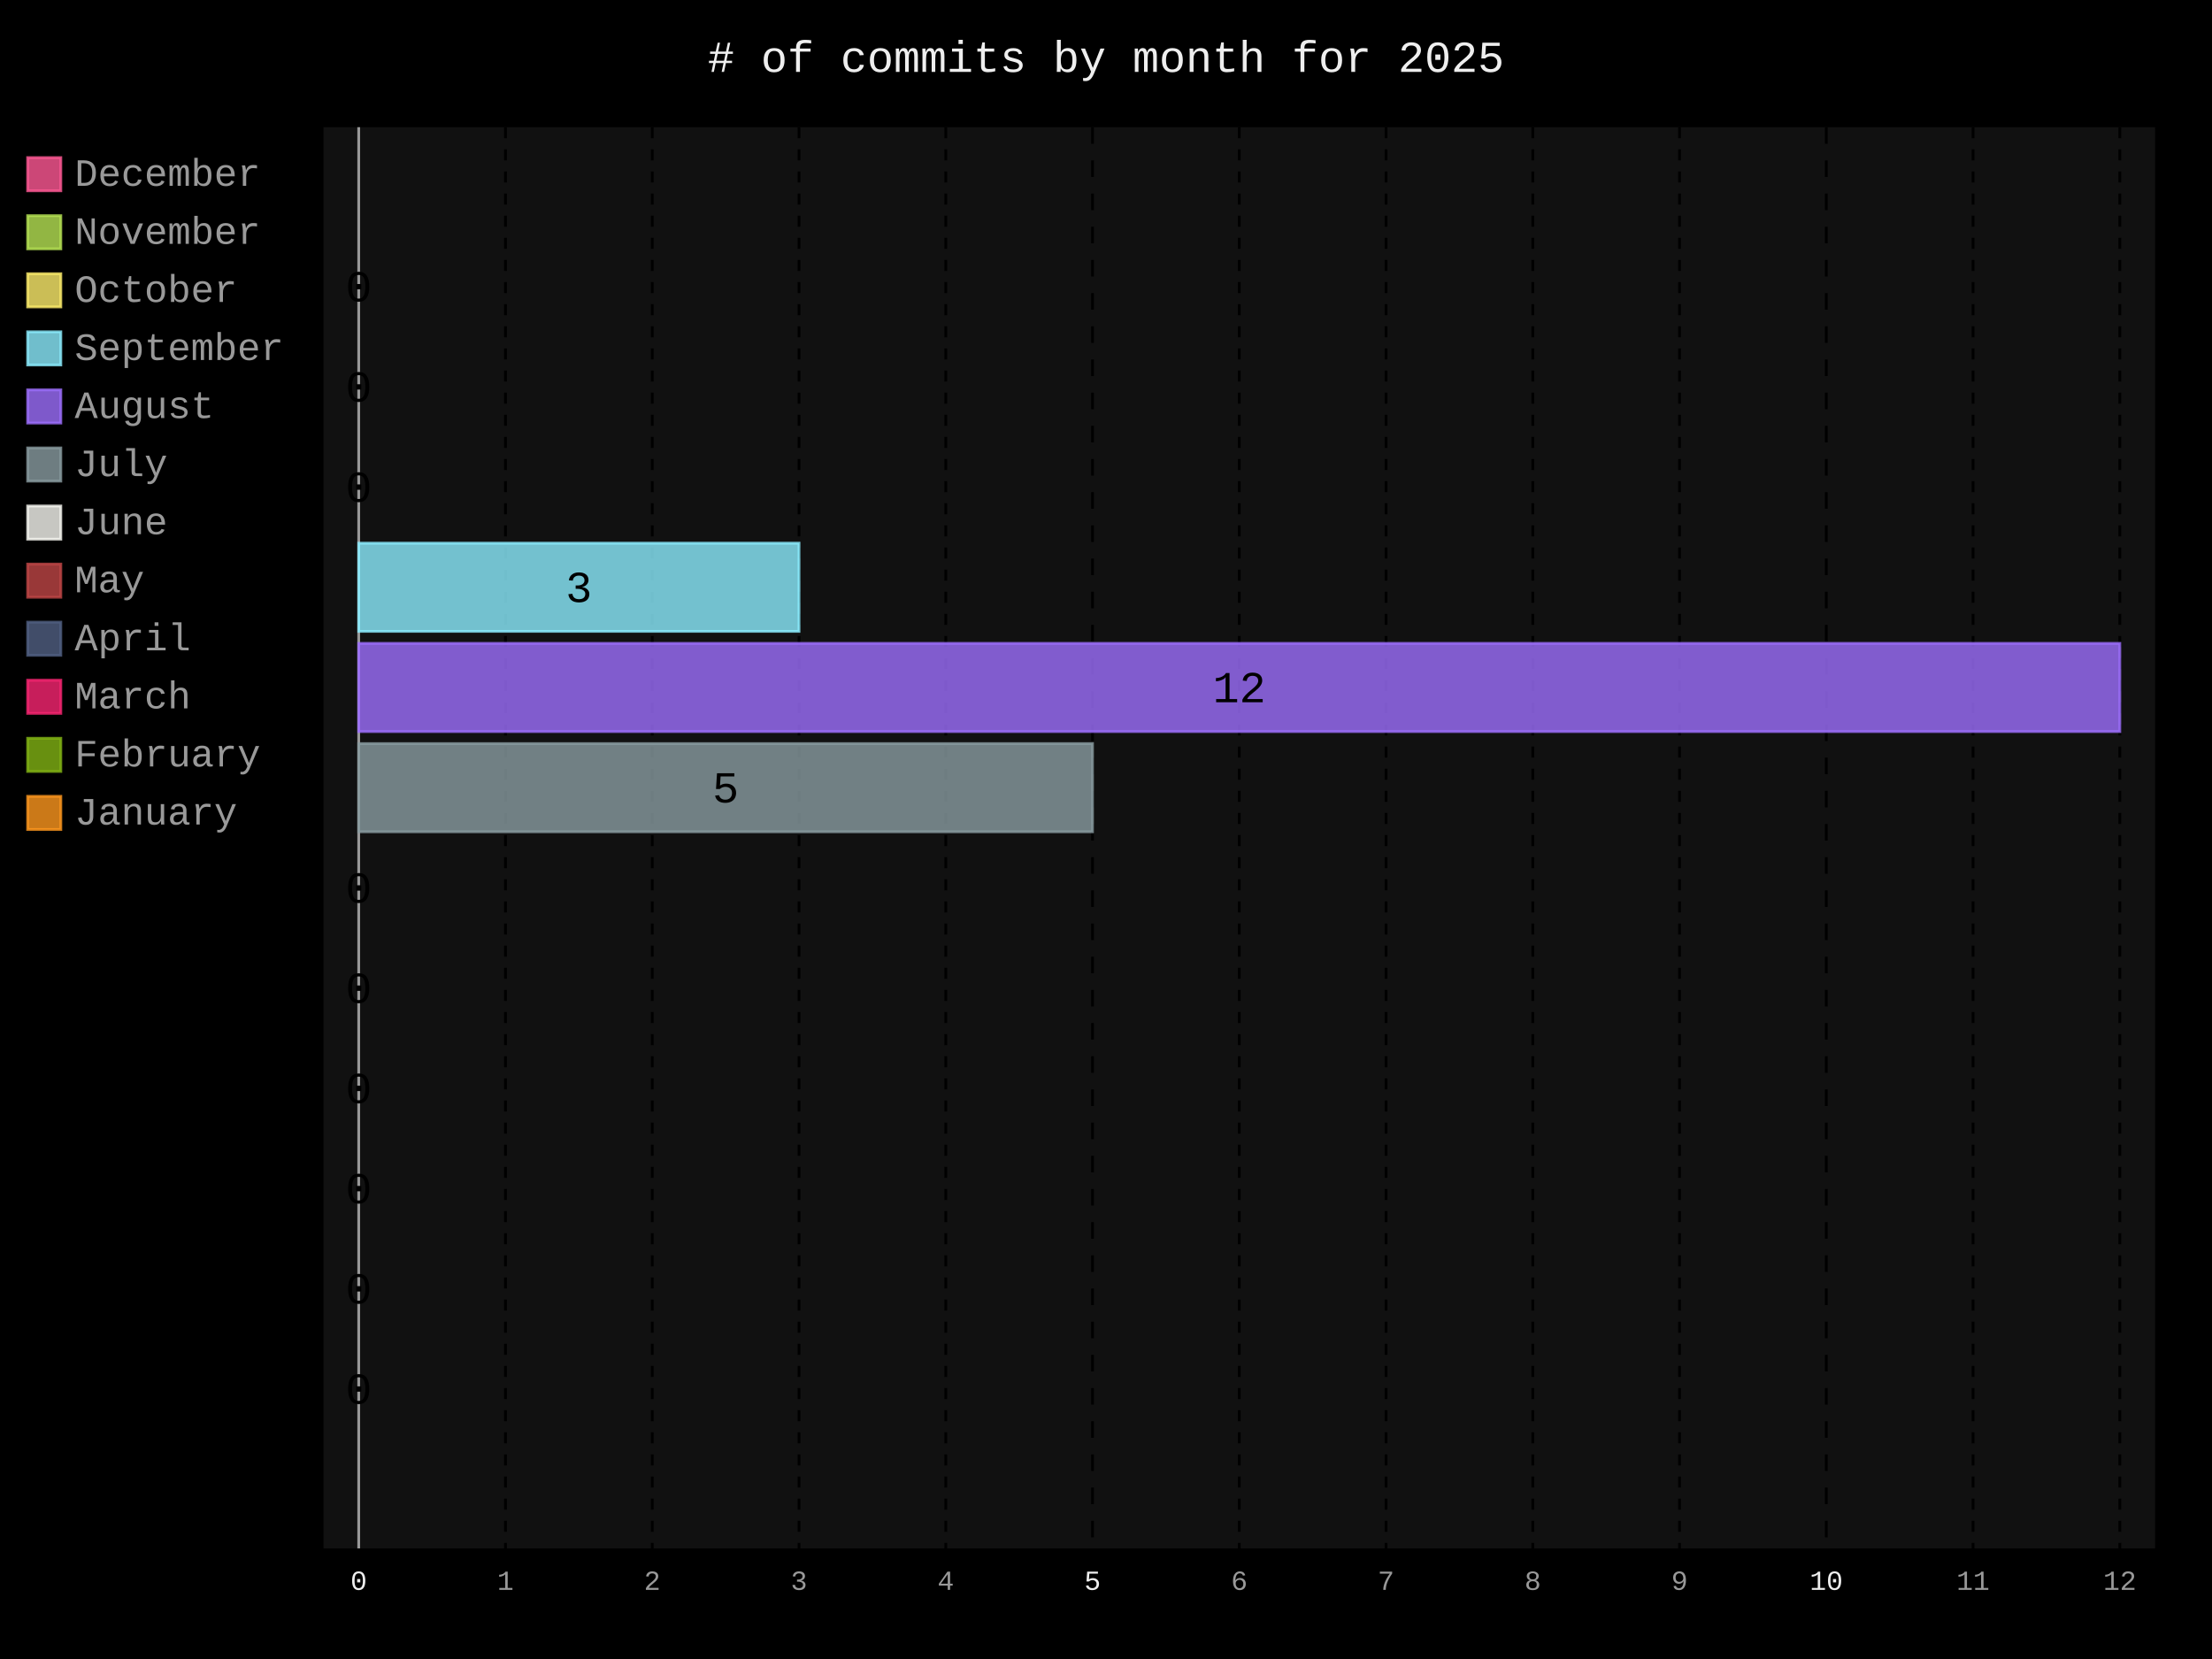
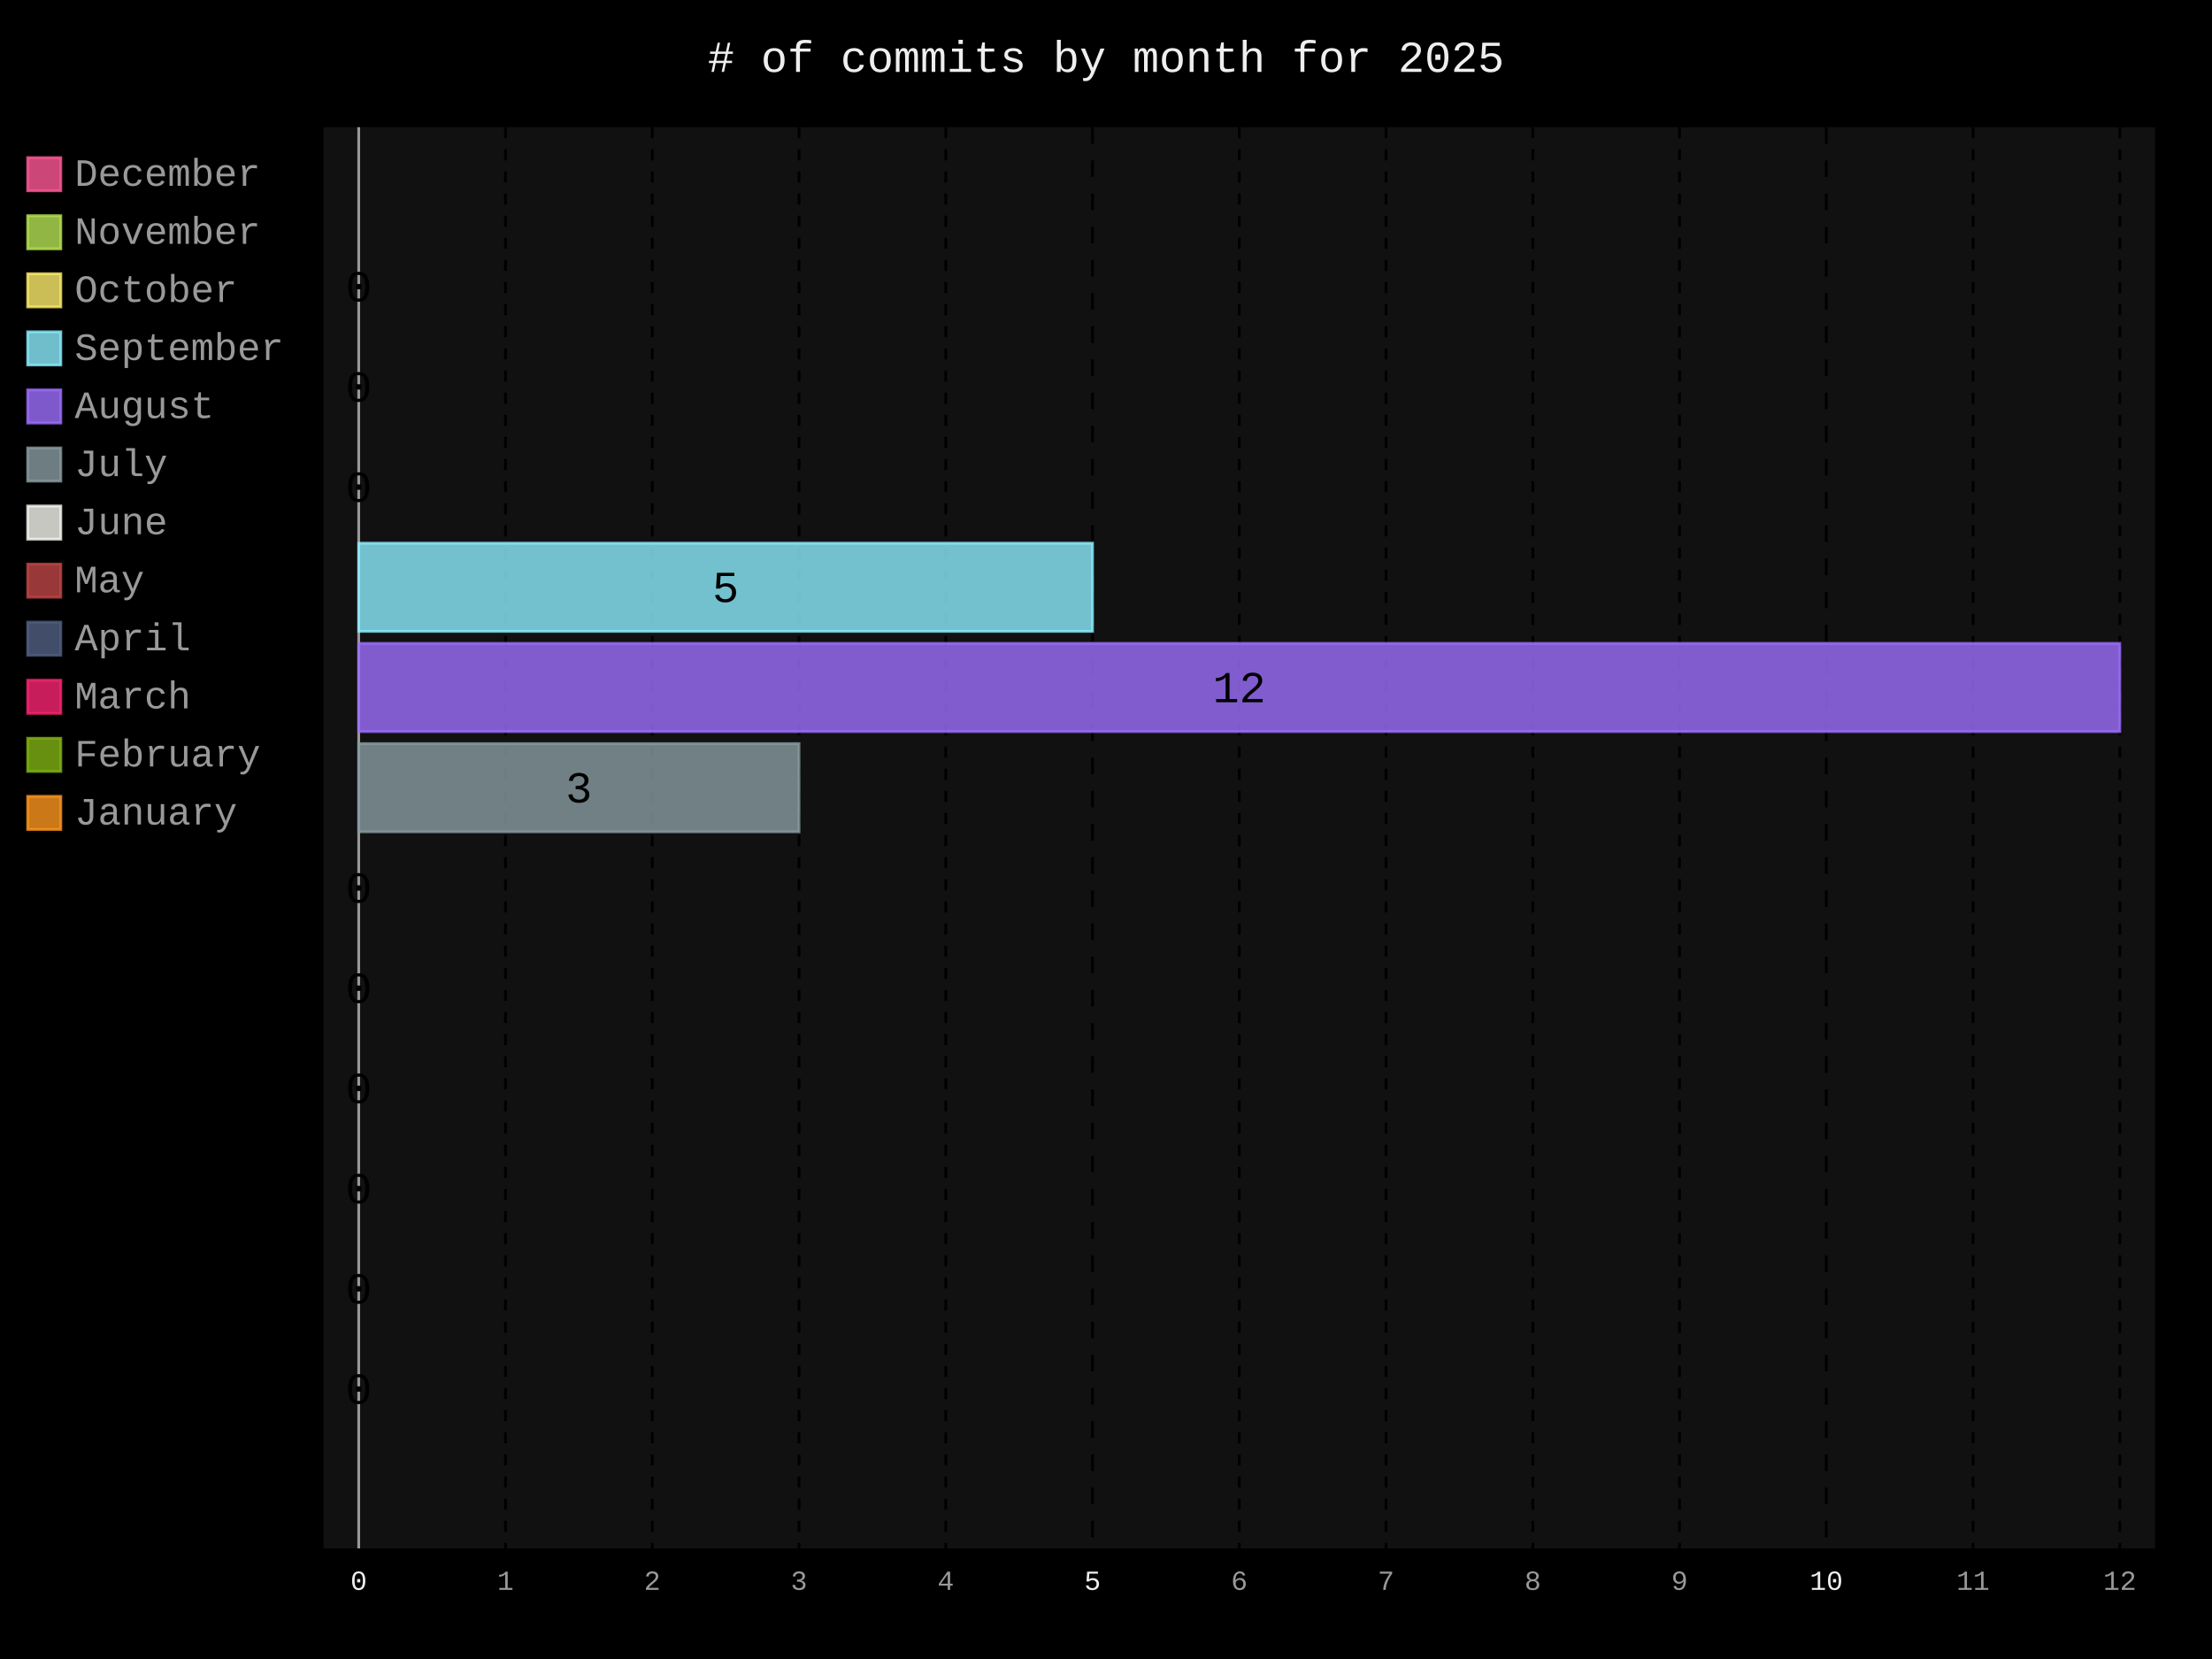
- <svg xmlns="http://www.w3.org/2000/svg" id="chart-91985fb6-e85e-4435-a561-d6d1882358c5" class="pygal-chart" viewBox="0 0 800 600">
+ <svg xmlns="http://www.w3.org/2000/svg" id="chart-7ac94487-2251-42de-bc23-2d592b1d3ab3" class="pygal-chart" viewBox="0 0 800 600">
  <defs>
-     <style type="text/css">#chart-91985fb6-e85e-4435-a561-d6d1882358c5{-webkit-user-select:none;-webkit-font-smoothing:antialiased;font-family:Consolas,"Liberation Mono",Menlo,Courier,monospace}#chart-91985fb6-e85e-4435-a561-d6d1882358c5 .title{font-family:Consolas,"Liberation Mono",Menlo,Courier,monospace;font-size:16px}#chart-91985fb6-e85e-4435-a561-d6d1882358c5 .legends .legend text{font-family:Consolas,"Liberation Mono",Menlo,Courier,monospace;font-size:14px}#chart-91985fb6-e85e-4435-a561-d6d1882358c5 .axis text{font-family:Consolas,"Liberation Mono",Menlo,Courier,monospace;font-size:10px}#chart-91985fb6-e85e-4435-a561-d6d1882358c5 .axis text.major{font-family:Consolas,"Liberation Mono",Menlo,Courier,monospace;font-size:10px}#chart-91985fb6-e85e-4435-a561-d6d1882358c5 .text-overlay text.value{font-family:Consolas,"Liberation Mono",Menlo,Courier,monospace;font-size:16px}#chart-91985fb6-e85e-4435-a561-d6d1882358c5 .text-overlay text.label{font-family:Consolas,"Liberation Mono",Menlo,Courier,monospace;font-size:10px}#chart-91985fb6-e85e-4435-a561-d6d1882358c5 .tooltip{font-family:Consolas,"Liberation Mono",Menlo,Courier,monospace;font-size:14px}#chart-91985fb6-e85e-4435-a561-d6d1882358c5 text.no_data{font-family:Consolas,"Liberation Mono",Menlo,Courier,monospace;font-size:64px}
- #chart-91985fb6-e85e-4435-a561-d6d1882358c5{background-color:black}#chart-91985fb6-e85e-4435-a561-d6d1882358c5 path,#chart-91985fb6-e85e-4435-a561-d6d1882358c5 line,#chart-91985fb6-e85e-4435-a561-d6d1882358c5 rect,#chart-91985fb6-e85e-4435-a561-d6d1882358c5 circle{-webkit-transition:250ms;-moz-transition:250ms;transition:250ms}#chart-91985fb6-e85e-4435-a561-d6d1882358c5 .graph &gt; .background{fill:black}#chart-91985fb6-e85e-4435-a561-d6d1882358c5 .plot &gt; .background{fill:#111}#chart-91985fb6-e85e-4435-a561-d6d1882358c5 .graph{fill:#999}#chart-91985fb6-e85e-4435-a561-d6d1882358c5 text.no_data{fill:#eee}#chart-91985fb6-e85e-4435-a561-d6d1882358c5 .title{fill:#eee}#chart-91985fb6-e85e-4435-a561-d6d1882358c5 .legends .legend text{fill:#999}#chart-91985fb6-e85e-4435-a561-d6d1882358c5 .legends .legend:hover text{fill:#eee}#chart-91985fb6-e85e-4435-a561-d6d1882358c5 .axis .line{stroke:#eee}#chart-91985fb6-e85e-4435-a561-d6d1882358c5 .axis .guide.line{stroke:#555}#chart-91985fb6-e85e-4435-a561-d6d1882358c5 .axis .major.line{stroke:#999}#chart-91985fb6-e85e-4435-a561-d6d1882358c5 .axis text.major{fill:#eee}#chart-91985fb6-e85e-4435-a561-d6d1882358c5 .axis.y .guides:hover .guide.line,#chart-91985fb6-e85e-4435-a561-d6d1882358c5 .line-graph .axis.x .guides:hover .guide.line,#chart-91985fb6-e85e-4435-a561-d6d1882358c5 .stackedline-graph .axis.x .guides:hover .guide.line,#chart-91985fb6-e85e-4435-a561-d6d1882358c5 .xy-graph .axis.x .guides:hover .guide.line{stroke:#eee}#chart-91985fb6-e85e-4435-a561-d6d1882358c5 .axis .guides:hover text{fill:#eee}#chart-91985fb6-e85e-4435-a561-d6d1882358c5 .reactive{fill-opacity:.8;stroke-opacity:.8;stroke-width:1}#chart-91985fb6-e85e-4435-a561-d6d1882358c5 .ci{stroke:#999}#chart-91985fb6-e85e-4435-a561-d6d1882358c5 .reactive.active,#chart-91985fb6-e85e-4435-a561-d6d1882358c5 .active .reactive{fill-opacity:.4;stroke-opacity:.9;stroke-width:4}#chart-91985fb6-e85e-4435-a561-d6d1882358c5 .ci .reactive.active{stroke-width:1.5}#chart-91985fb6-e85e-4435-a561-d6d1882358c5 .series text{fill:#eee}#chart-91985fb6-e85e-4435-a561-d6d1882358c5 .tooltip rect{fill:#111;stroke:#eee;-webkit-transition:opacity 250ms;-moz-transition:opacity 250ms;transition:opacity 250ms}#chart-91985fb6-e85e-4435-a561-d6d1882358c5 .tooltip .label{fill:#999}#chart-91985fb6-e85e-4435-a561-d6d1882358c5 .tooltip .label{fill:#999}#chart-91985fb6-e85e-4435-a561-d6d1882358c5 .tooltip .legend{font-size:.8em;fill:#555}#chart-91985fb6-e85e-4435-a561-d6d1882358c5 .tooltip .x_label{font-size:.6em;fill:#eee}#chart-91985fb6-e85e-4435-a561-d6d1882358c5 .tooltip .xlink{font-size:.5em;text-decoration:underline}#chart-91985fb6-e85e-4435-a561-d6d1882358c5 .tooltip .value{font-size:1.5em}#chart-91985fb6-e85e-4435-a561-d6d1882358c5 .bound{font-size:.5em}#chart-91985fb6-e85e-4435-a561-d6d1882358c5 .max-value{font-size:.75em;fill:#555}#chart-91985fb6-e85e-4435-a561-d6d1882358c5 .map-element{fill:#111;stroke:#555 !important}#chart-91985fb6-e85e-4435-a561-d6d1882358c5 .map-element .reactive{fill-opacity:inherit;stroke-opacity:inherit}#chart-91985fb6-e85e-4435-a561-d6d1882358c5 .color-0,#chart-91985fb6-e85e-4435-a561-d6d1882358c5 .color-0 a:visited{stroke:#ff5995;fill:#ff5995}#chart-91985fb6-e85e-4435-a561-d6d1882358c5 .color-1,#chart-91985fb6-e85e-4435-a561-d6d1882358c5 .color-1 a:visited{stroke:#b6e354;fill:#b6e354}#chart-91985fb6-e85e-4435-a561-d6d1882358c5 .color-2,#chart-91985fb6-e85e-4435-a561-d6d1882358c5 .color-2 a:visited{stroke:#feed6c;fill:#feed6c}#chart-91985fb6-e85e-4435-a561-d6d1882358c5 .color-3,#chart-91985fb6-e85e-4435-a561-d6d1882358c5 .color-3 a:visited{stroke:#8cedff;fill:#8cedff}#chart-91985fb6-e85e-4435-a561-d6d1882358c5 .color-4,#chart-91985fb6-e85e-4435-a561-d6d1882358c5 .color-4 a:visited{stroke:#9e6ffe;fill:#9e6ffe}#chart-91985fb6-e85e-4435-a561-d6d1882358c5 .color-5,#chart-91985fb6-e85e-4435-a561-d6d1882358c5 .color-5 a:visited{stroke:#899ca1;fill:#899ca1}#chart-91985fb6-e85e-4435-a561-d6d1882358c5 .color-6,#chart-91985fb6-e85e-4435-a561-d6d1882358c5 .color-6 a:visited{stroke:#f8f8f2;fill:#f8f8f2}#chart-91985fb6-e85e-4435-a561-d6d1882358c5 .color-7,#chart-91985fb6-e85e-4435-a561-d6d1882358c5 .color-7 a:visited{stroke:#bf4646;fill:#bf4646}#chart-91985fb6-e85e-4435-a561-d6d1882358c5 .color-8,#chart-91985fb6-e85e-4435-a561-d6d1882358c5 .color-8 a:visited{stroke:#516083;fill:#516083}#chart-91985fb6-e85e-4435-a561-d6d1882358c5 .color-9,#chart-91985fb6-e85e-4435-a561-d6d1882358c5 .color-9 a:visited{stroke:#f92672;fill:#f92672}#chart-91985fb6-e85e-4435-a561-d6d1882358c5 .color-10,#chart-91985fb6-e85e-4435-a561-d6d1882358c5 .color-10 a:visited{stroke:#82b414;fill:#82b414}#chart-91985fb6-e85e-4435-a561-d6d1882358c5 .color-11,#chart-91985fb6-e85e-4435-a561-d6d1882358c5 .color-11 a:visited{stroke:#fd971f;fill:#fd971f}#chart-91985fb6-e85e-4435-a561-d6d1882358c5 .text-overlay .color-0 text{fill:black}#chart-91985fb6-e85e-4435-a561-d6d1882358c5 .text-overlay .color-1 text{fill:black}#chart-91985fb6-e85e-4435-a561-d6d1882358c5 .text-overlay .color-2 text{fill:black}#chart-91985fb6-e85e-4435-a561-d6d1882358c5 .text-overlay .color-3 text{fill:black}#chart-91985fb6-e85e-4435-a561-d6d1882358c5 .text-overlay .color-4 text{fill:black}#chart-91985fb6-e85e-4435-a561-d6d1882358c5 .text-overlay .color-5 text{fill:black}#chart-91985fb6-e85e-4435-a561-d6d1882358c5 .text-overlay .color-6 text{fill:black}#chart-91985fb6-e85e-4435-a561-d6d1882358c5 .text-overlay .color-7 text{fill:black}#chart-91985fb6-e85e-4435-a561-d6d1882358c5 .text-overlay .color-8 text{fill:black}#chart-91985fb6-e85e-4435-a561-d6d1882358c5 .text-overlay .color-9 text{fill:black}#chart-91985fb6-e85e-4435-a561-d6d1882358c5 .text-overlay .color-10 text{fill:black}#chart-91985fb6-e85e-4435-a561-d6d1882358c5 .text-overlay .color-11 text{fill:black}
- #chart-91985fb6-e85e-4435-a561-d6d1882358c5 text.no_data{text-anchor:middle}#chart-91985fb6-e85e-4435-a561-d6d1882358c5 .guide.line{fill:none}#chart-91985fb6-e85e-4435-a561-d6d1882358c5 .centered{text-anchor:middle}#chart-91985fb6-e85e-4435-a561-d6d1882358c5 .title{text-anchor:middle}#chart-91985fb6-e85e-4435-a561-d6d1882358c5 .legends .legend text{fill-opacity:1}#chart-91985fb6-e85e-4435-a561-d6d1882358c5 .axis.x text{text-anchor:middle}#chart-91985fb6-e85e-4435-a561-d6d1882358c5 .axis.x:not(.web) text[transform]{text-anchor:start}#chart-91985fb6-e85e-4435-a561-d6d1882358c5 .axis.x:not(.web) text[transform].backwards{text-anchor:end}#chart-91985fb6-e85e-4435-a561-d6d1882358c5 .axis.y text{text-anchor:end}#chart-91985fb6-e85e-4435-a561-d6d1882358c5 .axis.y text[transform].backwards{text-anchor:start}#chart-91985fb6-e85e-4435-a561-d6d1882358c5 .axis.y2 text{text-anchor:start}#chart-91985fb6-e85e-4435-a561-d6d1882358c5 .axis.y2 text[transform].backwards{text-anchor:end}#chart-91985fb6-e85e-4435-a561-d6d1882358c5 .axis .guide.line{stroke-dasharray:4,4;stroke:black}#chart-91985fb6-e85e-4435-a561-d6d1882358c5 .axis .major.guide.line{stroke-dasharray:6,6;stroke:black}#chart-91985fb6-e85e-4435-a561-d6d1882358c5 .horizontal .axis.y .guide.line,#chart-91985fb6-e85e-4435-a561-d6d1882358c5 .horizontal .axis.y2 .guide.line,#chart-91985fb6-e85e-4435-a561-d6d1882358c5 .vertical .axis.x .guide.line{opacity:0}#chart-91985fb6-e85e-4435-a561-d6d1882358c5 .horizontal .axis.always_show .guide.line,#chart-91985fb6-e85e-4435-a561-d6d1882358c5 .vertical .axis.always_show .guide.line{opacity:1 !important}#chart-91985fb6-e85e-4435-a561-d6d1882358c5 .axis.y .guides:hover .guide.line,#chart-91985fb6-e85e-4435-a561-d6d1882358c5 .axis.y2 .guides:hover .guide.line,#chart-91985fb6-e85e-4435-a561-d6d1882358c5 .axis.x .guides:hover .guide.line{opacity:1}#chart-91985fb6-e85e-4435-a561-d6d1882358c5 .axis .guides:hover text{opacity:1}#chart-91985fb6-e85e-4435-a561-d6d1882358c5 .nofill{fill:none}#chart-91985fb6-e85e-4435-a561-d6d1882358c5 .subtle-fill{fill-opacity:.2}#chart-91985fb6-e85e-4435-a561-d6d1882358c5 .dot{stroke-width:1px;fill-opacity:1;stroke-opacity:1}#chart-91985fb6-e85e-4435-a561-d6d1882358c5 .dot.active{stroke-width:5px}#chart-91985fb6-e85e-4435-a561-d6d1882358c5 .dot.negative{fill:transparent}#chart-91985fb6-e85e-4435-a561-d6d1882358c5 text,#chart-91985fb6-e85e-4435-a561-d6d1882358c5 tspan{stroke:none !important}#chart-91985fb6-e85e-4435-a561-d6d1882358c5 .series text.active{opacity:1}#chart-91985fb6-e85e-4435-a561-d6d1882358c5 .tooltip rect{fill-opacity:.95;stroke-width:.5}#chart-91985fb6-e85e-4435-a561-d6d1882358c5 .tooltip text{fill-opacity:1}#chart-91985fb6-e85e-4435-a561-d6d1882358c5 .showable{visibility:hidden}#chart-91985fb6-e85e-4435-a561-d6d1882358c5 .showable.shown{visibility:visible}#chart-91985fb6-e85e-4435-a561-d6d1882358c5 .gauge-background{fill:rgba(229,229,229,1);stroke:none}#chart-91985fb6-e85e-4435-a561-d6d1882358c5 .bg-lines{stroke:black;stroke-width:2px}</style>
+     <style type="text/css">#chart-7ac94487-2251-42de-bc23-2d592b1d3ab3{-webkit-user-select:none;-webkit-font-smoothing:antialiased;font-family:Consolas,"Liberation Mono",Menlo,Courier,monospace}#chart-7ac94487-2251-42de-bc23-2d592b1d3ab3 .title{font-family:Consolas,"Liberation Mono",Menlo,Courier,monospace;font-size:16px}#chart-7ac94487-2251-42de-bc23-2d592b1d3ab3 .legends .legend text{font-family:Consolas,"Liberation Mono",Menlo,Courier,monospace;font-size:14px}#chart-7ac94487-2251-42de-bc23-2d592b1d3ab3 .axis text{font-family:Consolas,"Liberation Mono",Menlo,Courier,monospace;font-size:10px}#chart-7ac94487-2251-42de-bc23-2d592b1d3ab3 .axis text.major{font-family:Consolas,"Liberation Mono",Menlo,Courier,monospace;font-size:10px}#chart-7ac94487-2251-42de-bc23-2d592b1d3ab3 .text-overlay text.value{font-family:Consolas,"Liberation Mono",Menlo,Courier,monospace;font-size:16px}#chart-7ac94487-2251-42de-bc23-2d592b1d3ab3 .text-overlay text.label{font-family:Consolas,"Liberation Mono",Menlo,Courier,monospace;font-size:10px}#chart-7ac94487-2251-42de-bc23-2d592b1d3ab3 .tooltip{font-family:Consolas,"Liberation Mono",Menlo,Courier,monospace;font-size:14px}#chart-7ac94487-2251-42de-bc23-2d592b1d3ab3 text.no_data{font-family:Consolas,"Liberation Mono",Menlo,Courier,monospace;font-size:64px}
+ #chart-7ac94487-2251-42de-bc23-2d592b1d3ab3{background-color:black}#chart-7ac94487-2251-42de-bc23-2d592b1d3ab3 path,#chart-7ac94487-2251-42de-bc23-2d592b1d3ab3 line,#chart-7ac94487-2251-42de-bc23-2d592b1d3ab3 rect,#chart-7ac94487-2251-42de-bc23-2d592b1d3ab3 circle{-webkit-transition:250ms;-moz-transition:250ms;transition:250ms}#chart-7ac94487-2251-42de-bc23-2d592b1d3ab3 .graph &gt; .background{fill:black}#chart-7ac94487-2251-42de-bc23-2d592b1d3ab3 .plot &gt; .background{fill:#111}#chart-7ac94487-2251-42de-bc23-2d592b1d3ab3 .graph{fill:#999}#chart-7ac94487-2251-42de-bc23-2d592b1d3ab3 text.no_data{fill:#eee}#chart-7ac94487-2251-42de-bc23-2d592b1d3ab3 .title{fill:#eee}#chart-7ac94487-2251-42de-bc23-2d592b1d3ab3 .legends .legend text{fill:#999}#chart-7ac94487-2251-42de-bc23-2d592b1d3ab3 .legends .legend:hover text{fill:#eee}#chart-7ac94487-2251-42de-bc23-2d592b1d3ab3 .axis .line{stroke:#eee}#chart-7ac94487-2251-42de-bc23-2d592b1d3ab3 .axis .guide.line{stroke:#555}#chart-7ac94487-2251-42de-bc23-2d592b1d3ab3 .axis .major.line{stroke:#999}#chart-7ac94487-2251-42de-bc23-2d592b1d3ab3 .axis text.major{fill:#eee}#chart-7ac94487-2251-42de-bc23-2d592b1d3ab3 .axis.y .guides:hover .guide.line,#chart-7ac94487-2251-42de-bc23-2d592b1d3ab3 .line-graph .axis.x .guides:hover .guide.line,#chart-7ac94487-2251-42de-bc23-2d592b1d3ab3 .stackedline-graph .axis.x .guides:hover .guide.line,#chart-7ac94487-2251-42de-bc23-2d592b1d3ab3 .xy-graph .axis.x .guides:hover .guide.line{stroke:#eee}#chart-7ac94487-2251-42de-bc23-2d592b1d3ab3 .axis .guides:hover text{fill:#eee}#chart-7ac94487-2251-42de-bc23-2d592b1d3ab3 .reactive{fill-opacity:.8;stroke-opacity:.8;stroke-width:1}#chart-7ac94487-2251-42de-bc23-2d592b1d3ab3 .ci{stroke:#999}#chart-7ac94487-2251-42de-bc23-2d592b1d3ab3 .reactive.active,#chart-7ac94487-2251-42de-bc23-2d592b1d3ab3 .active .reactive{fill-opacity:.4;stroke-opacity:.9;stroke-width:4}#chart-7ac94487-2251-42de-bc23-2d592b1d3ab3 .ci .reactive.active{stroke-width:1.5}#chart-7ac94487-2251-42de-bc23-2d592b1d3ab3 .series text{fill:#eee}#chart-7ac94487-2251-42de-bc23-2d592b1d3ab3 .tooltip rect{fill:#111;stroke:#eee;-webkit-transition:opacity 250ms;-moz-transition:opacity 250ms;transition:opacity 250ms}#chart-7ac94487-2251-42de-bc23-2d592b1d3ab3 .tooltip .label{fill:#999}#chart-7ac94487-2251-42de-bc23-2d592b1d3ab3 .tooltip .label{fill:#999}#chart-7ac94487-2251-42de-bc23-2d592b1d3ab3 .tooltip .legend{font-size:.8em;fill:#555}#chart-7ac94487-2251-42de-bc23-2d592b1d3ab3 .tooltip .x_label{font-size:.6em;fill:#eee}#chart-7ac94487-2251-42de-bc23-2d592b1d3ab3 .tooltip .xlink{font-size:.5em;text-decoration:underline}#chart-7ac94487-2251-42de-bc23-2d592b1d3ab3 .tooltip .value{font-size:1.5em}#chart-7ac94487-2251-42de-bc23-2d592b1d3ab3 .bound{font-size:.5em}#chart-7ac94487-2251-42de-bc23-2d592b1d3ab3 .max-value{font-size:.75em;fill:#555}#chart-7ac94487-2251-42de-bc23-2d592b1d3ab3 .map-element{fill:#111;stroke:#555 !important}#chart-7ac94487-2251-42de-bc23-2d592b1d3ab3 .map-element .reactive{fill-opacity:inherit;stroke-opacity:inherit}#chart-7ac94487-2251-42de-bc23-2d592b1d3ab3 .color-0,#chart-7ac94487-2251-42de-bc23-2d592b1d3ab3 .color-0 a:visited{stroke:#ff5995;fill:#ff5995}#chart-7ac94487-2251-42de-bc23-2d592b1d3ab3 .color-1,#chart-7ac94487-2251-42de-bc23-2d592b1d3ab3 .color-1 a:visited{stroke:#b6e354;fill:#b6e354}#chart-7ac94487-2251-42de-bc23-2d592b1d3ab3 .color-2,#chart-7ac94487-2251-42de-bc23-2d592b1d3ab3 .color-2 a:visited{stroke:#feed6c;fill:#feed6c}#chart-7ac94487-2251-42de-bc23-2d592b1d3ab3 .color-3,#chart-7ac94487-2251-42de-bc23-2d592b1d3ab3 .color-3 a:visited{stroke:#8cedff;fill:#8cedff}#chart-7ac94487-2251-42de-bc23-2d592b1d3ab3 .color-4,#chart-7ac94487-2251-42de-bc23-2d592b1d3ab3 .color-4 a:visited{stroke:#9e6ffe;fill:#9e6ffe}#chart-7ac94487-2251-42de-bc23-2d592b1d3ab3 .color-5,#chart-7ac94487-2251-42de-bc23-2d592b1d3ab3 .color-5 a:visited{stroke:#899ca1;fill:#899ca1}#chart-7ac94487-2251-42de-bc23-2d592b1d3ab3 .color-6,#chart-7ac94487-2251-42de-bc23-2d592b1d3ab3 .color-6 a:visited{stroke:#f8f8f2;fill:#f8f8f2}#chart-7ac94487-2251-42de-bc23-2d592b1d3ab3 .color-7,#chart-7ac94487-2251-42de-bc23-2d592b1d3ab3 .color-7 a:visited{stroke:#bf4646;fill:#bf4646}#chart-7ac94487-2251-42de-bc23-2d592b1d3ab3 .color-8,#chart-7ac94487-2251-42de-bc23-2d592b1d3ab3 .color-8 a:visited{stroke:#516083;fill:#516083}#chart-7ac94487-2251-42de-bc23-2d592b1d3ab3 .color-9,#chart-7ac94487-2251-42de-bc23-2d592b1d3ab3 .color-9 a:visited{stroke:#f92672;fill:#f92672}#chart-7ac94487-2251-42de-bc23-2d592b1d3ab3 .color-10,#chart-7ac94487-2251-42de-bc23-2d592b1d3ab3 .color-10 a:visited{stroke:#82b414;fill:#82b414}#chart-7ac94487-2251-42de-bc23-2d592b1d3ab3 .color-11,#chart-7ac94487-2251-42de-bc23-2d592b1d3ab3 .color-11 a:visited{stroke:#fd971f;fill:#fd971f}#chart-7ac94487-2251-42de-bc23-2d592b1d3ab3 .text-overlay .color-0 text{fill:black}#chart-7ac94487-2251-42de-bc23-2d592b1d3ab3 .text-overlay .color-1 text{fill:black}#chart-7ac94487-2251-42de-bc23-2d592b1d3ab3 .text-overlay .color-2 text{fill:black}#chart-7ac94487-2251-42de-bc23-2d592b1d3ab3 .text-overlay .color-3 text{fill:black}#chart-7ac94487-2251-42de-bc23-2d592b1d3ab3 .text-overlay .color-4 text{fill:black}#chart-7ac94487-2251-42de-bc23-2d592b1d3ab3 .text-overlay .color-5 text{fill:black}#chart-7ac94487-2251-42de-bc23-2d592b1d3ab3 .text-overlay .color-6 text{fill:black}#chart-7ac94487-2251-42de-bc23-2d592b1d3ab3 .text-overlay .color-7 text{fill:black}#chart-7ac94487-2251-42de-bc23-2d592b1d3ab3 .text-overlay .color-8 text{fill:black}#chart-7ac94487-2251-42de-bc23-2d592b1d3ab3 .text-overlay .color-9 text{fill:black}#chart-7ac94487-2251-42de-bc23-2d592b1d3ab3 .text-overlay .color-10 text{fill:black}#chart-7ac94487-2251-42de-bc23-2d592b1d3ab3 .text-overlay .color-11 text{fill:black}
+ #chart-7ac94487-2251-42de-bc23-2d592b1d3ab3 text.no_data{text-anchor:middle}#chart-7ac94487-2251-42de-bc23-2d592b1d3ab3 .guide.line{fill:none}#chart-7ac94487-2251-42de-bc23-2d592b1d3ab3 .centered{text-anchor:middle}#chart-7ac94487-2251-42de-bc23-2d592b1d3ab3 .title{text-anchor:middle}#chart-7ac94487-2251-42de-bc23-2d592b1d3ab3 .legends .legend text{fill-opacity:1}#chart-7ac94487-2251-42de-bc23-2d592b1d3ab3 .axis.x text{text-anchor:middle}#chart-7ac94487-2251-42de-bc23-2d592b1d3ab3 .axis.x:not(.web) text[transform]{text-anchor:start}#chart-7ac94487-2251-42de-bc23-2d592b1d3ab3 .axis.x:not(.web) text[transform].backwards{text-anchor:end}#chart-7ac94487-2251-42de-bc23-2d592b1d3ab3 .axis.y text{text-anchor:end}#chart-7ac94487-2251-42de-bc23-2d592b1d3ab3 .axis.y text[transform].backwards{text-anchor:start}#chart-7ac94487-2251-42de-bc23-2d592b1d3ab3 .axis.y2 text{text-anchor:start}#chart-7ac94487-2251-42de-bc23-2d592b1d3ab3 .axis.y2 text[transform].backwards{text-anchor:end}#chart-7ac94487-2251-42de-bc23-2d592b1d3ab3 .axis .guide.line{stroke-dasharray:4,4;stroke:black}#chart-7ac94487-2251-42de-bc23-2d592b1d3ab3 .axis .major.guide.line{stroke-dasharray:6,6;stroke:black}#chart-7ac94487-2251-42de-bc23-2d592b1d3ab3 .horizontal .axis.y .guide.line,#chart-7ac94487-2251-42de-bc23-2d592b1d3ab3 .horizontal .axis.y2 .guide.line,#chart-7ac94487-2251-42de-bc23-2d592b1d3ab3 .vertical .axis.x .guide.line{opacity:0}#chart-7ac94487-2251-42de-bc23-2d592b1d3ab3 .horizontal .axis.always_show .guide.line,#chart-7ac94487-2251-42de-bc23-2d592b1d3ab3 .vertical .axis.always_show .guide.line{opacity:1 !important}#chart-7ac94487-2251-42de-bc23-2d592b1d3ab3 .axis.y .guides:hover .guide.line,#chart-7ac94487-2251-42de-bc23-2d592b1d3ab3 .axis.y2 .guides:hover .guide.line,#chart-7ac94487-2251-42de-bc23-2d592b1d3ab3 .axis.x .guides:hover .guide.line{opacity:1}#chart-7ac94487-2251-42de-bc23-2d592b1d3ab3 .axis .guides:hover text{opacity:1}#chart-7ac94487-2251-42de-bc23-2d592b1d3ab3 .nofill{fill:none}#chart-7ac94487-2251-42de-bc23-2d592b1d3ab3 .subtle-fill{fill-opacity:.2}#chart-7ac94487-2251-42de-bc23-2d592b1d3ab3 .dot{stroke-width:1px;fill-opacity:1;stroke-opacity:1}#chart-7ac94487-2251-42de-bc23-2d592b1d3ab3 .dot.active{stroke-width:5px}#chart-7ac94487-2251-42de-bc23-2d592b1d3ab3 .dot.negative{fill:transparent}#chart-7ac94487-2251-42de-bc23-2d592b1d3ab3 text,#chart-7ac94487-2251-42de-bc23-2d592b1d3ab3 tspan{stroke:none !important}#chart-7ac94487-2251-42de-bc23-2d592b1d3ab3 .series text.active{opacity:1}#chart-7ac94487-2251-42de-bc23-2d592b1d3ab3 .tooltip rect{fill-opacity:.95;stroke-width:.5}#chart-7ac94487-2251-42de-bc23-2d592b1d3ab3 .tooltip text{fill-opacity:1}#chart-7ac94487-2251-42de-bc23-2d592b1d3ab3 .showable{visibility:hidden}#chart-7ac94487-2251-42de-bc23-2d592b1d3ab3 .showable.shown{visibility:visible}#chart-7ac94487-2251-42de-bc23-2d592b1d3ab3 .gauge-background{fill:rgba(229,229,229,1);stroke:none}#chart-7ac94487-2251-42de-bc23-2d592b1d3ab3 .bg-lines{stroke:black;stroke-width:2px}</style>
  </defs>
  <g class="graph horizontalbar-graph horizontal">
    <rect x="0" y="0" width="800" height="600" class="background" />
    <g transform="translate(117, 46)" class="plot">
      <rect x="0" y="0" width="662.4" height="514" class="background" />
      <g class="axis x always_show">
        <g class="guides">
          <path d="M12.738 0 v514" class="axis major line" />
          <text x="12.738" y="529.0" class="major">0</text>
        </g>
        <g class="guides">
          <path d="M65.815 0 v514" class="guide line" />
          <text x="65.815" y="529.0" class="">1</text>
        </g>
        <g class="guides">
          <path d="M118.892 0 v514" class="guide line" />
          <text x="118.892" y="529.0" class="">2</text>
        </g>
        <g class="guides">
          <path d="M171.969 0 v514" class="guide line" />
          <text x="171.969" y="529.0" class="">3</text>
        </g>
        <g class="guides">
          <path d="M225.046 0 v514" class="guide line" />
          <text x="225.046" y="529.0" class="">4</text>
        </g>
        <g class="guides">
          <path d="M278.123 0 v514" class="major guide line" />
          <text x="278.123" y="529.0" class="major">5</text>
        </g>
        <g class="guides">
          <path d="M331.2 0 v514" class="guide line" />
          <text x="331.2" y="529.0" class="">6</text>
        </g>
        <g class="guides">
          <path d="M384.277 0 v514" class="guide line" />
          <text x="384.277" y="529.0" class="">7</text>
        </g>
        <g class="guides">
          <path d="M437.354 0 v514" class="guide line" />
          <text x="437.354" y="529.0" class="">8</text>
        </g>
        <g class="guides">
          <path d="M490.431 0 v514" class="guide line" />
          <text x="490.431" y="529.0" class="">9</text>
        </g>
        <g class="guides">
          <path d="M543.508 0 v514" class="major guide line" />
          <text x="543.508" y="529.0" class="major">10</text>
        </g>
        <g class="guides">
          <path d="M596.585 0 v514" class="guide line" />
          <text x="596.585" y="529.0" class="">11</text>
        </g>
        <g class="guides">
          <path d="M649.662 0 v514" class="guide line" />
          <text x="649.662" y="529.0" class="">12</text>
        </g>
      </g>
      <g class="series serie-11 color-11">
        <g class="bars">
          <g class="bar">
            <rect x="12.738" y="440.393" rx="0" ry="0" height="31.894" class="rect reactive tooltip-trigger" />
          </g>
        </g>
      </g>
      <g class="series serie-10 color-10">
        <g class="bars">
          <g class="bar">
            <rect x="12.738" y="404.149" rx="0" ry="0" height="31.894" class="rect reactive tooltip-trigger" />
          </g>
        </g>
      </g>
      <g class="series serie-9 color-9">
        <g class="bars">
          <g class="bar">
            <rect x="12.738" y="367.905" rx="0" ry="0" height="31.894" class="rect reactive tooltip-trigger" />
          </g>
        </g>
      </g>
      <g class="series serie-8 color-8">
        <g class="bars">
          <g class="bar">
            <rect x="12.738" y="331.662" rx="0" ry="0" height="31.894" class="rect reactive tooltip-trigger" />
          </g>
        </g>
      </g>
      <g class="series serie-7 color-7">
        <g class="bars">
          <g class="bar">
            <rect x="12.738" y="295.418" rx="0" ry="0" height="31.894" class="rect reactive tooltip-trigger" />
          </g>
        </g>
      </g>
      <g class="series serie-6 color-6">
        <g class="bars">
          <g class="bar">
            <rect x="12.738" y="259.175" rx="0" ry="0" height="31.894" class="rect reactive tooltip-trigger" />
          </g>
        </g>
      </g>
      <g class="series serie-5 color-5">
        <g class="bars">
          <g class="bar">
-             <rect x="12.738" y="222.931" rx="0" ry="0" width="265.385" height="31.894" class="rect reactive tooltip-trigger" />
+             <rect x="12.738" y="222.931" rx="0" ry="0" width="159.231" height="31.894" class="rect reactive tooltip-trigger" />
          </g>
        </g>
      </g>
      <g class="series serie-4 color-4">
        <g class="bars">
          <g class="bar">
            <rect x="12.738" y="186.687" rx="0" ry="0" width="636.923" height="31.894" class="rect reactive tooltip-trigger" />
          </g>
        </g>
      </g>
      <g class="series serie-3 color-3">
        <g class="bars">
          <g class="bar">
-             <rect x="12.738" y="150.444" rx="0" ry="0" width="159.231" height="31.894" class="rect reactive tooltip-trigger" />
+             <rect x="12.738" y="150.444" rx="0" ry="0" width="265.385" height="31.894" class="rect reactive tooltip-trigger" />
          </g>
        </g>
      </g>
      <g class="series serie-2 color-2">
        <g class="bars">
          <g class="bar">
            <rect x="12.738" y="114.2" rx="0" ry="0" height="31.894" class="rect reactive tooltip-trigger" />
          </g>
        </g>
      </g>
      <g class="series serie-1 color-1">
        <g class="bars">
          <g class="bar">
            <rect x="12.738" y="77.957" rx="0" ry="0" height="31.894" class="rect reactive tooltip-trigger" />
          </g>
        </g>
      </g>
      <g class="series serie-0 color-0">
        <g class="bars">
          <g class="bar">
            <rect x="12.738" y="41.713" rx="0" ry="0" height="31.894" class="rect reactive tooltip-trigger" />
          </g>
        </g>
      </g>
    </g>
    <g class="titles">
      <text x="400.0" y="26" class="title plot_title"># of commits by month for 2025</text>
    </g>
    <g transform="translate(117, 46)" class="plot overlay">
      <g class="series serie-11 color-11" />
      <g class="series serie-10 color-10" />
      <g class="series serie-9 color-9" />
      <g class="series serie-8 color-8" />
      <g class="series serie-7 color-7" />
      <g class="series serie-6 color-6" />
      <g class="series serie-5 color-5" />
      <g class="series serie-4 color-4" />
      <g class="series serie-3 color-3" />
      <g class="series serie-2 color-2" />
      <g class="series serie-1 color-1" />
      <g class="series serie-0 color-0" />
    </g>
    <g transform="translate(117, 46)" class="plot text-overlay">
      <g class="series serie-11 color-11">
        <text text-anchor="middle" x="12.738" y="461.673" class="value">0</text>
      </g>
      <g class="series serie-10 color-10">
        <text text-anchor="middle" x="12.738" y="425.429" class="value">0</text>
      </g>
      <g class="series serie-9 color-9">
        <text text-anchor="middle" x="12.738" y="389.186" class="value">0</text>
      </g>
      <g class="series serie-8 color-8">
        <text text-anchor="middle" x="12.738" y="352.942" class="value">0</text>
      </g>
      <g class="series serie-7 color-7">
        <text text-anchor="middle" x="12.738" y="316.699" class="value">0</text>
      </g>
      <g class="series serie-6 color-6">
        <text text-anchor="middle" x="12.738" y="280.455" class="value">0</text>
      </g>
      <g class="series serie-5 color-5">
-         <text text-anchor="middle" x="145.431" y="244.212" class="value">5</text>
+         <text text-anchor="middle" x="92.354" y="244.212" class="value">3</text>
      </g>
      <g class="series serie-4 color-4">
        <text text-anchor="middle" x="331.2" y="207.968" class="value">12</text>
      </g>
      <g class="series serie-3 color-3">
-         <text text-anchor="middle" x="92.354" y="171.724" class="value">3</text>
+         <text text-anchor="middle" x="145.431" y="171.724" class="value">5</text>
      </g>
      <g class="series serie-2 color-2">
        <text text-anchor="middle" x="12.738" y="135.481" class="value">0</text>
      </g>
      <g class="series serie-1 color-1">
        <text text-anchor="middle" x="12.738" y="99.237" class="value">0</text>
      </g>
      <g class="series serie-0 color-0">
        <text text-anchor="middle" x="12.738" y="62.994" class="value">0</text>
      </g>
    </g>
    <g transform="translate(117, 46)" class="plot tooltip-overlay">
      <g transform="translate(0 0)" style="opacity: 0" class="tooltip">
        <rect rx="0" ry="0" width="0" height="0" class="tooltip-box" />
        <g class="text" />
      </g>
    </g>
    <g transform="translate(10, 56)" class="legends">
      <g id="activate-serie-0" class="legend reactive activate-serie">
        <rect x="0.0" y="1.0" width="12" height="12" class="color-0 reactive" />
        <text x="17.0" y="11.2">December</text>
      </g>
      <g id="activate-serie-1" class="legend reactive activate-serie">
        <rect x="0.0" y="22.0" width="12" height="12" class="color-1 reactive" />
        <text x="17.0" y="32.2">November</text>
      </g>
      <g id="activate-serie-2" class="legend reactive activate-serie">
        <rect x="0.0" y="43.0" width="12" height="12" class="color-2 reactive" />
        <text x="17.0" y="53.2">October</text>
      </g>
      <g id="activate-serie-3" class="legend reactive activate-serie">
        <rect x="0.0" y="64.0" width="12" height="12" class="color-3 reactive" />
        <text x="17.0" y="74.2">September</text>
      </g>
      <g id="activate-serie-4" class="legend reactive activate-serie">
        <rect x="0.0" y="85.0" width="12" height="12" class="color-4 reactive" />
        <text x="17.0" y="95.2">August</text>
      </g>
      <g id="activate-serie-5" class="legend reactive activate-serie">
        <rect x="0.0" y="106.0" width="12" height="12" class="color-5 reactive" />
        <text x="17.0" y="116.2">July</text>
      </g>
      <g id="activate-serie-6" class="legend reactive activate-serie">
        <rect x="0.0" y="127.0" width="12" height="12" class="color-6 reactive" />
        <text x="17.0" y="137.2">June</text>
      </g>
      <g id="activate-serie-7" class="legend reactive activate-serie">
        <rect x="0.0" y="148.0" width="12" height="12" class="color-7 reactive" />
        <text x="17.0" y="158.2">May</text>
      </g>
      <g id="activate-serie-8" class="legend reactive activate-serie">
        <rect x="0.0" y="169.0" width="12" height="12" class="color-8 reactive" />
        <text x="17.0" y="179.2">April</text>
      </g>
      <g id="activate-serie-9" class="legend reactive activate-serie">
        <rect x="0.0" y="190.0" width="12" height="12" class="color-9 reactive" />
        <text x="17.0" y="200.2">March</text>
      </g>
      <g id="activate-serie-10" class="legend reactive activate-serie">
        <rect x="0.0" y="211.0" width="12" height="12" class="color-10 reactive" />
        <text x="17.0" y="221.2">February</text>
      </g>
      <g id="activate-serie-11" class="legend reactive activate-serie">
        <rect x="0.0" y="232.0" width="12" height="12" class="color-11 reactive" />
        <text x="17.0" y="242.2">January</text>
      </g>
    </g>
    <g transform="translate(790, 56)" class="legends" />
  </g>
</svg>
